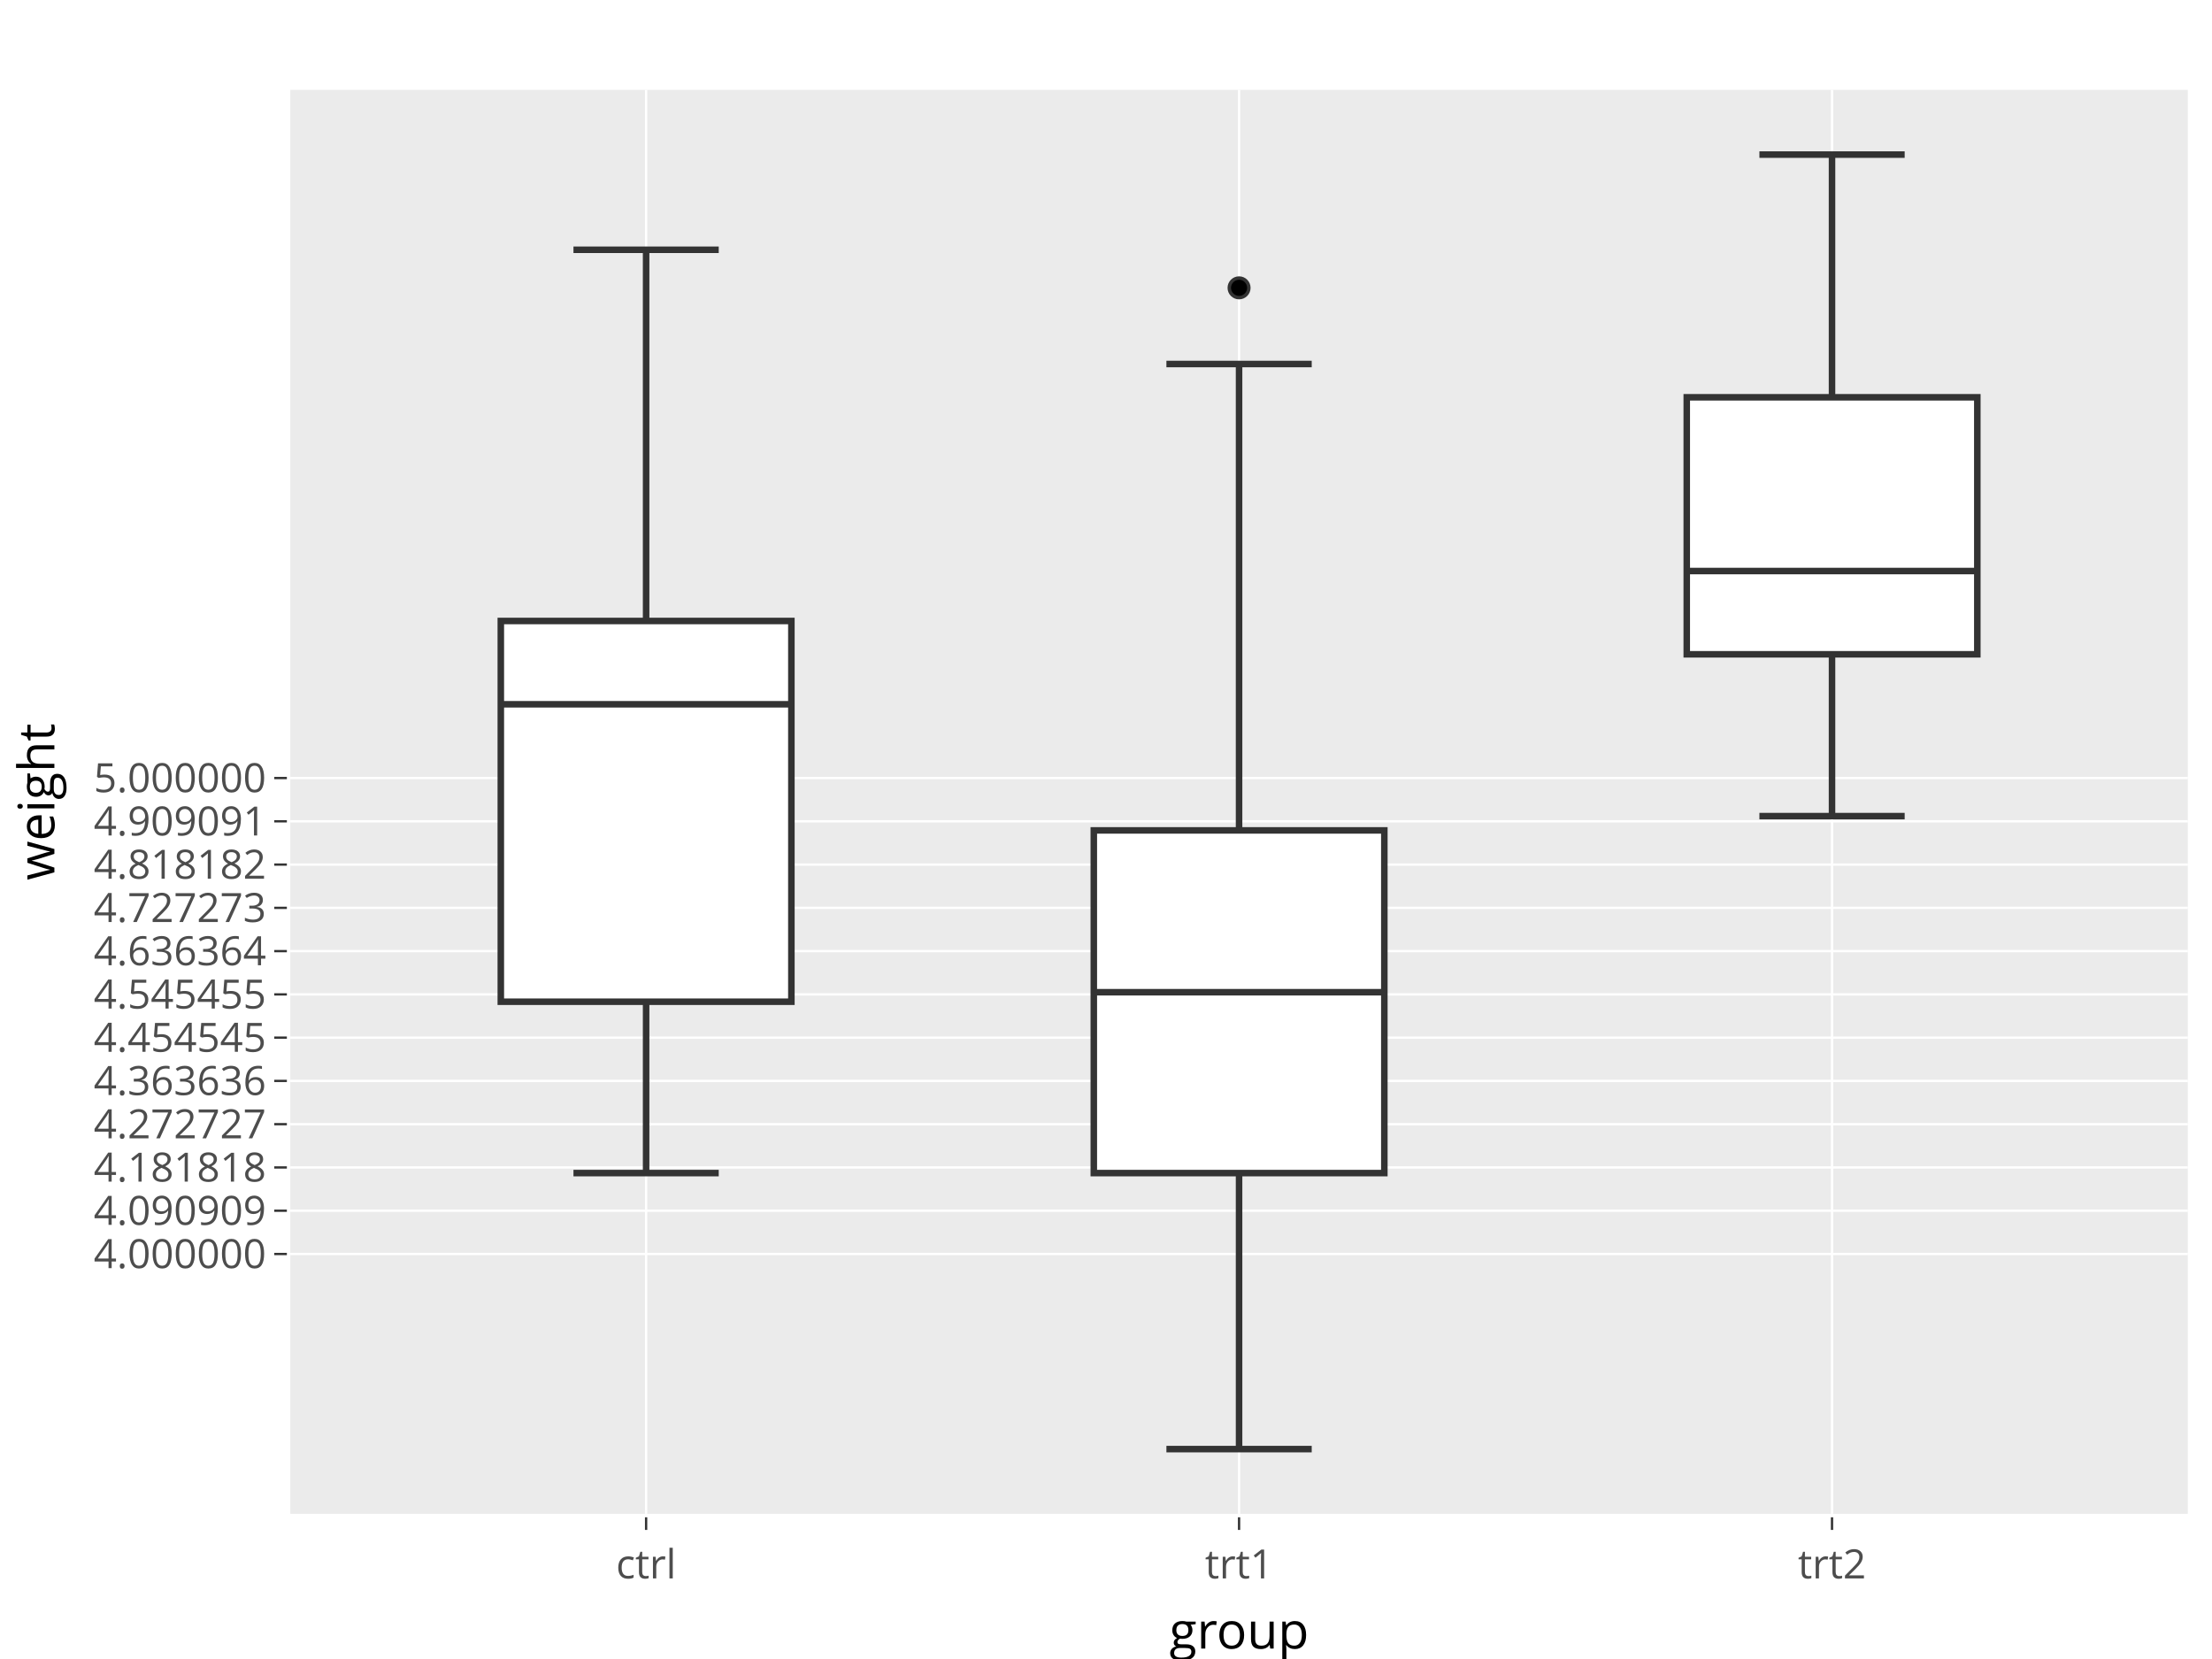
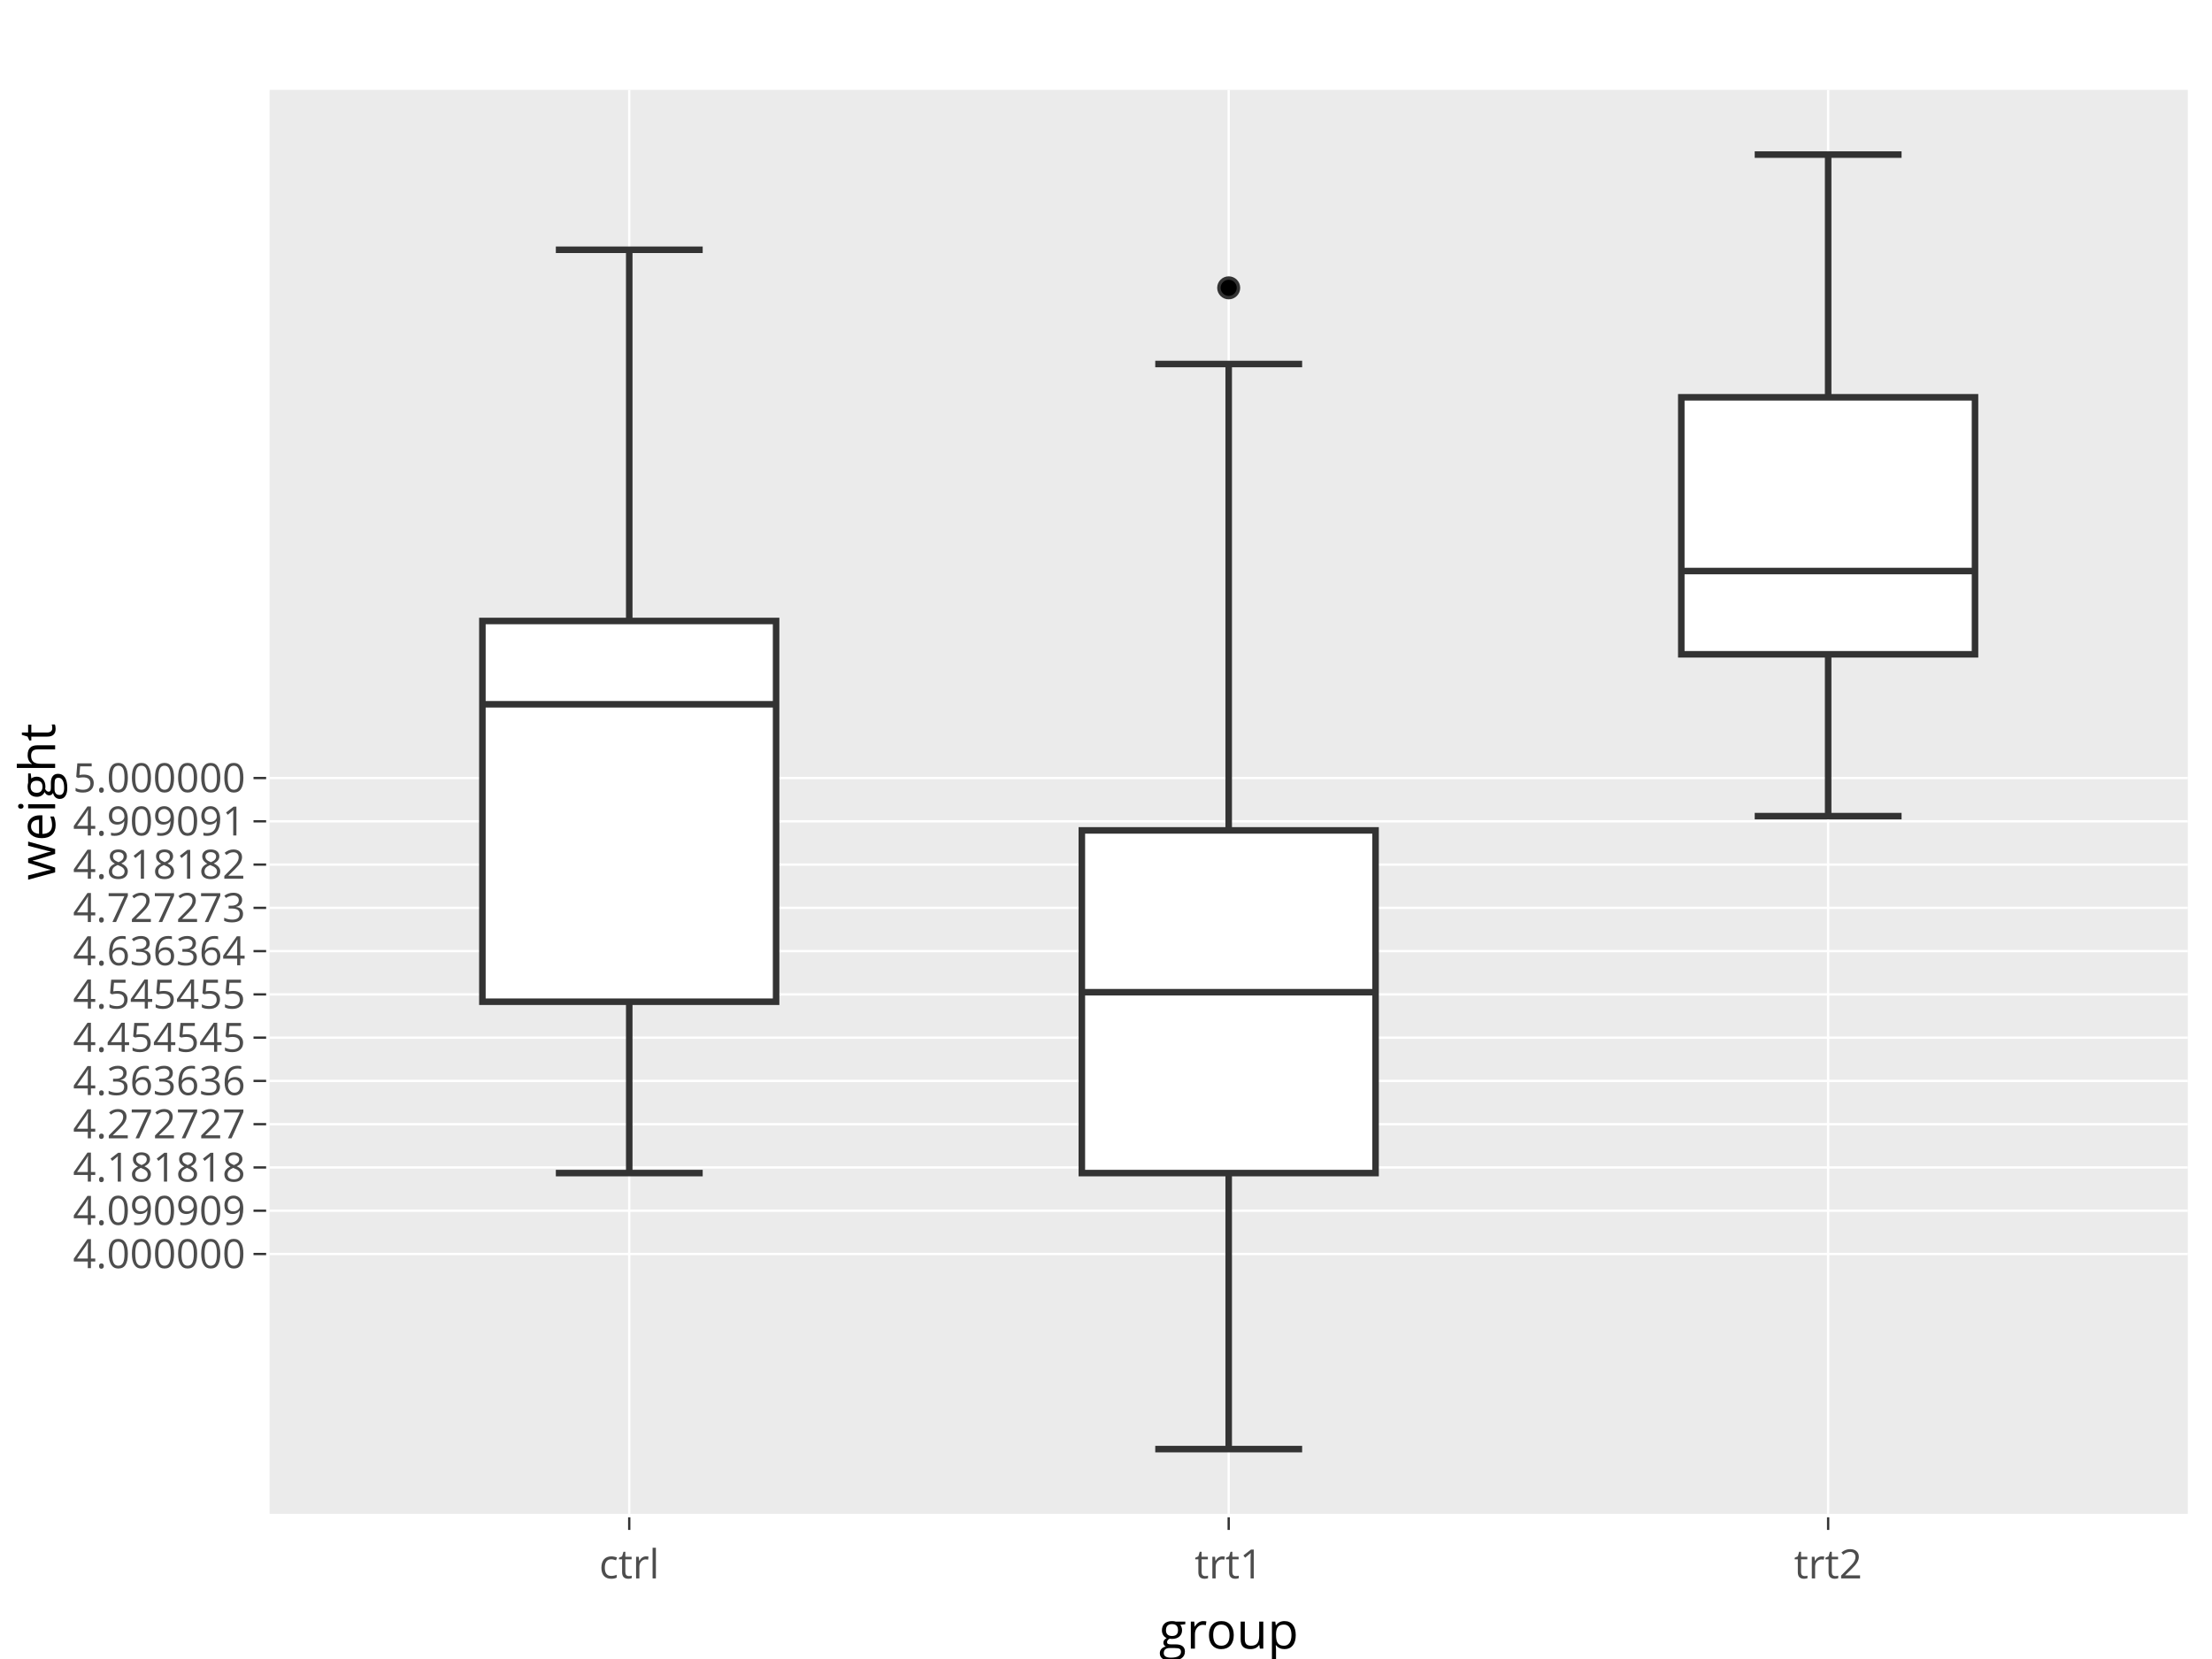
<svg xmlns="http://www.w3.org/2000/svg" class="main-svg" width="640" height="480" viewBox="0 0 640 480">
  <rect x="0" y="0" width="640" height="480" style="fill: rgb(255, 255, 255); fill-opacity: 1;" />
  <defs id="defs-">
    <g class="clips">
      <clipPath id="clipxyplot" class="plotclip">
-         <rect width="549" height="412" />
+         <rect width="555" height="412" />
      </clipPath>
      <clipPath class="axesclip" id="clipx">
-         <rect x="84" y="0" width="549" height="480" />
+         <rect x="78" y="0" width="555" height="480" />
      </clipPath>
      <clipPath class="axesclip" id="clipy">
        <rect x="0" y="26" width="640" height="412" />
      </clipPath>
      <clipPath class="axesclip" id="clipxy">
-         <rect x="84" y="26" width="549" height="412" />
+         <rect x="78" y="26" width="555" height="412" />
      </clipPath>
    </g>
    <g class="gradients" />
  </defs>
  <g class="bglayer">
-     <rect class="bg" x="84" y="26" width="549" height="412" style="fill: rgb(235, 235, 235); fill-opacity: 1; stroke-width: 0;" />
+     <rect class="bg" x="78" y="26" width="555" height="412" style="fill: rgb(235, 235, 235); fill-opacity: 1; stroke-width: 0;" />
  </g>
  <g class="layer-below">
    <g class="imagelayer" />
    <g class="shapelayer" />
  </g>
  <g class="cartesianlayer">
    <g class="subplot xy">
      <g class="layer-subplot">
        <g class="shapelayer" />
        <g class="imagelayer" />
      </g>
      <g class="gridlayer">
        <g class="x">
-           <path class="xgrid crisp" d="M0,26v412" transform="translate(186.94,0)" style="stroke: rgb(255, 255, 255); stroke-opacity: 1; stroke-width: 0.664px;" />
-           <path class="xgrid crisp" d="M0,26v412" transform="translate(358.5,0)" style="stroke: rgb(255, 255, 255); stroke-opacity: 1; stroke-width: 0.664px;" />
-           <path class="xgrid crisp" d="M0,26v412" transform="translate(530.06,0)" style="stroke: rgb(255, 255, 255); stroke-opacity: 1; stroke-width: 0.664px;" />
+           <path class="xgrid crisp" d="M0,26v412" transform="translate(182.06,0)" style="stroke: rgb(255, 255, 255); stroke-opacity: 1; stroke-width: 0.664px;" />
+           <path class="xgrid crisp" d="M0,26v412" transform="translate(355.5,0)" style="stroke: rgb(255, 255, 255); stroke-opacity: 1; stroke-width: 0.664px;" />
+           <path class="xgrid crisp" d="M0,26v412" transform="translate(528.94,0)" style="stroke: rgb(255, 255, 255); stroke-opacity: 1; stroke-width: 0.664px;" />
        </g>
        <g class="y">
-           <path class="ygrid crisp" d="M84,0h549" transform="translate(0,362.82)" style="stroke: rgb(255, 255, 255); stroke-opacity: 1; stroke-width: 0.664px;" />
-           <path class="ygrid crisp" d="M84,0h549" transform="translate(0,350.3)" style="stroke: rgb(255, 255, 255); stroke-opacity: 1; stroke-width: 0.664px;" />
-           <path class="ygrid crisp" d="M84,0h549" transform="translate(0,337.78)" style="stroke: rgb(255, 255, 255); stroke-opacity: 1; stroke-width: 0.664px;" />
-           <path class="ygrid crisp" d="M84,0h549" transform="translate(0,325.26)" style="stroke: rgb(255, 255, 255); stroke-opacity: 1; stroke-width: 0.664px;" />
-           <path class="ygrid crisp" d="M84,0h549" transform="translate(0,312.74)" style="stroke: rgb(255, 255, 255); stroke-opacity: 1; stroke-width: 0.664px;" />
-           <path class="ygrid crisp" d="M84,0h549" transform="translate(0,300.22)" style="stroke: rgb(255, 255, 255); stroke-opacity: 1; stroke-width: 0.664px;" />
-           <path class="ygrid crisp" d="M84,0h549" transform="translate(0,287.71)" style="stroke: rgb(255, 255, 255); stroke-opacity: 1; stroke-width: 0.664px;" />
-           <path class="ygrid crisp" d="M84,0h549" transform="translate(0,275.19)" style="stroke: rgb(255, 255, 255); stroke-opacity: 1; stroke-width: 0.664px;" />
-           <path class="ygrid crisp" d="M84,0h549" transform="translate(0,262.67)" style="stroke: rgb(255, 255, 255); stroke-opacity: 1; stroke-width: 0.664px;" />
-           <path class="ygrid crisp" d="M84,0h549" transform="translate(0,250.15)" style="stroke: rgb(255, 255, 255); stroke-opacity: 1; stroke-width: 0.664px;" />
-           <path class="ygrid crisp" d="M84,0h549" transform="translate(0,237.63)" style="stroke: rgb(255, 255, 255); stroke-opacity: 1; stroke-width: 0.664px;" />
-           <path class="ygrid crisp" d="M84,0h549" transform="translate(0,225.11)" style="stroke: rgb(255, 255, 255); stroke-opacity: 1; stroke-width: 0.664px;" />
+           <path class="ygrid crisp" d="M78,0h555" transform="translate(0,362.82)" style="stroke: rgb(255, 255, 255); stroke-opacity: 1; stroke-width: 0.664px;" />
+           <path class="ygrid crisp" d="M78,0h555" transform="translate(0,350.3)" style="stroke: rgb(255, 255, 255); stroke-opacity: 1; stroke-width: 0.664px;" />
+           <path class="ygrid crisp" d="M78,0h555" transform="translate(0,337.78)" style="stroke: rgb(255, 255, 255); stroke-opacity: 1; stroke-width: 0.664px;" />
+           <path class="ygrid crisp" d="M78,0h555" transform="translate(0,325.26)" style="stroke: rgb(255, 255, 255); stroke-opacity: 1; stroke-width: 0.664px;" />
+           <path class="ygrid crisp" d="M78,0h555" transform="translate(0,312.74)" style="stroke: rgb(255, 255, 255); stroke-opacity: 1; stroke-width: 0.664px;" />
+           <path class="ygrid crisp" d="M78,0h555" transform="translate(0,300.22)" style="stroke: rgb(255, 255, 255); stroke-opacity: 1; stroke-width: 0.664px;" />
+           <path class="ygrid crisp" d="M78,0h555" transform="translate(0,287.71)" style="stroke: rgb(255, 255, 255); stroke-opacity: 1; stroke-width: 0.664px;" />
+           <path class="ygrid crisp" d="M78,0h555" transform="translate(0,275.19)" style="stroke: rgb(255, 255, 255); stroke-opacity: 1; stroke-width: 0.664px;" />
+           <path class="ygrid crisp" d="M78,0h555" transform="translate(0,262.67)" style="stroke: rgb(255, 255, 255); stroke-opacity: 1; stroke-width: 0.664px;" />
+           <path class="ygrid crisp" d="M78,0h555" transform="translate(0,250.15)" style="stroke: rgb(255, 255, 255); stroke-opacity: 1; stroke-width: 0.664px;" />
+           <path class="ygrid crisp" d="M78,0h555" transform="translate(0,237.63)" style="stroke: rgb(255, 255, 255); stroke-opacity: 1; stroke-width: 0.664px;" />
+           <path class="ygrid crisp" d="M78,0h555" transform="translate(0,225.11)" style="stroke: rgb(255, 255, 255); stroke-opacity: 1; stroke-width: 0.664px;" />
        </g>
      </g>
      <g class="zerolinelayer" />
      <path class="xlines-below" />
      <path class="ylines-below" />
      <g class="overlines-below" />
      <g class="xaxislayer-below" />
      <g class="yaxislayer-below" />
      <g class="overaxes-below" />
-       <g class="plot" transform="translate(84, 26)" clip-path="url(#clipxyplot)">
+       <g class="plot" transform="translate(78, 26)" clip-path="url(#clipxyplot)">
        <g class="boxlayer mlayer">
          <g class="trace boxes" style="opacity: 1;">
-             <path class="box" d="M60.9,177.77H144.97M60.9,263.83H144.97V153.67H60.9ZM102.94,263.83V313.41M102.94,153.67V46.27M81.92,313.41H123.95M81.92,46.27H123.95" style="vector-effect: non-scaling-stroke; stroke-width: 1.89px; stroke: rgb(51, 51, 51); stroke-opacity: 1; fill: rgb(255, 255, 255); fill-opacity: 1;" />
-             <path class="box" d="M232.47,261.08H316.53M232.47,313.41H316.53V214.26H232.47ZM274.5,313.41V393.27M274.5,214.26V79.32M253.48,393.27H295.52M253.48,79.32H295.52" style="vector-effect: non-scaling-stroke; stroke-width: 1.89px; stroke: rgb(51, 51, 51); stroke-opacity: 1; fill: rgb(255, 255, 255); fill-opacity: 1;" />
-             <path class="box" d="M404.03,139.22H488.1M404.03,163.31H488.1V88.95H404.03ZM446.06,163.31V210.13M446.06,88.95V18.73M425.05,210.13H467.08M425.05,18.73H467.08" style="vector-effect: non-scaling-stroke; stroke-width: 1.89px; stroke: rgb(51, 51, 51); stroke-opacity: 1; fill: rgb(255, 255, 255); fill-opacity: 1;" />
+             <path class="box" d="M61.57,177.77H146.55M61.57,263.83H146.55V153.67H61.57ZM104.06,263.83V313.41M104.06,153.67V46.27M82.82,313.41H125.31M82.82,46.27H125.31" style="vector-effect: non-scaling-stroke; stroke-width: 1.89px; stroke: rgb(51, 51, 51); stroke-opacity: 1; fill: rgb(255, 255, 255); fill-opacity: 1;" />
+             <path class="box" d="M235.01,261.08H319.99M235.01,313.41H319.99V214.26H235.01ZM277.5,313.41V393.27M277.5,214.26V79.32M256.25,393.27H298.75M256.25,79.32H298.75" style="vector-effect: non-scaling-stroke; stroke-width: 1.89px; stroke: rgb(51, 51, 51); stroke-opacity: 1; fill: rgb(255, 255, 255); fill-opacity: 1;" />
+             <path class="box" d="M408.45,139.22H493.43M408.45,163.31H493.43V88.95H408.45ZM450.94,163.31V210.13M450.94,88.95V18.73M429.69,210.13H472.18M429.69,18.73H472.18" style="vector-effect: non-scaling-stroke; stroke-width: 1.89px; stroke: rgb(51, 51, 51); stroke-opacity: 1; fill: rgb(255, 255, 255); fill-opacity: 1;" />
            <g class="points" />
            <g class="points">
-               <path class="point" transform="translate(274.5,57.28)" d="M2.83,0A2.83,2.83 0 1,1 0,-2.83A2.83,2.83 0 0,1 2.83,0Z" style="opacity: 1; stroke-width: 1px; fill: rgb(0, 0, 0); fill-opacity: 1; stroke: rgb(51, 51, 51); stroke-opacity: 1;" />
+               <path class="point" transform="translate(277.5,57.28)" d="M2.83,0A2.83,2.83 0 1,1 0,-2.83A2.83,2.83 0 0,1 2.83,0Z" style="opacity: 1; stroke-width: 1px; fill: rgb(0, 0, 0); fill-opacity: 1; stroke: rgb(51, 51, 51); stroke-opacity: 1;" />
            </g>
            <g class="points" />
          </g>
        </g>
      </g>
      <g class="overplot" />
      <path class="xlines-above crisp" d="" style="fill: none; stroke-width: 1px; stroke: rgb(0, 0, 0); stroke-opacity: 0;" />
      <path class="ylines-above crisp" d="" style="fill: none; stroke-width: 1px; stroke: rgb(0, 0, 0); stroke-opacity: 0;" />
      <g class="overlines-above" />
      <g class="xaxislayer-above">
-         <path class="xtick ticks crisp" d="M0,439v3.653" transform="translate(186.94,0)" style="stroke: rgb(51, 51, 51); stroke-opacity: 1; stroke-width: 0.664px;" />
-         <path class="xtick ticks crisp" d="M0,439v3.653" transform="translate(358.5,0)" style="stroke: rgb(51, 51, 51); stroke-opacity: 1; stroke-width: 0.664px;" />
-         <path class="xtick ticks crisp" d="M0,439v3.653" transform="translate(530.06,0)" style="stroke: rgb(51, 51, 51); stroke-opacity: 1; stroke-width: 0.664px;" />
+         <path class="xtick ticks crisp" d="M0,439v3.653" transform="translate(182.06,0)" style="stroke: rgb(51, 51, 51); stroke-opacity: 1; stroke-width: 0.664px;" />
+         <path class="xtick ticks crisp" d="M0,439v3.653" transform="translate(355.5,0)" style="stroke: rgb(51, 51, 51); stroke-opacity: 1; stroke-width: 0.664px;" />
+         <path class="xtick ticks crisp" d="M0,439v3.653" transform="translate(528.94,0)" style="stroke: rgb(51, 51, 51); stroke-opacity: 1; stroke-width: 0.664px;" />
        <g class="xtick">
-           <text text-anchor="middle" x="0" y="456.68" transform="translate(186.94,0)" style="font-family: 'Open Sans', verdana, arial, sans-serif; font-size: 11.69px; fill: rgb(77, 77, 77); fill-opacity: 1; white-space: pre;">ctrl</text>
+           <text text-anchor="middle" x="0" y="456.68" transform="translate(182.06,0)" style="font-family: 'Open Sans', verdana, arial, sans-serif; font-size: 11.69px; fill: rgb(77, 77, 77); fill-opacity: 1; white-space: pre;">ctrl</text>
        </g>
        <g class="xtick">
-           <text text-anchor="middle" x="0" y="456.68" transform="translate(358.5,0)" style="font-family: 'Open Sans', verdana, arial, sans-serif; font-size: 11.69px; fill: rgb(77, 77, 77); fill-opacity: 1; white-space: pre;">trt1</text>
+           <text text-anchor="middle" x="0" y="456.68" transform="translate(355.5,0)" style="font-family: 'Open Sans', verdana, arial, sans-serif; font-size: 11.69px; fill: rgb(77, 77, 77); fill-opacity: 1; white-space: pre;">trt1</text>
        </g>
        <g class="xtick">
-           <text text-anchor="middle" x="0" y="456.68" transform="translate(530.06,0)" style="font-family: 'Open Sans', verdana, arial, sans-serif; font-size: 11.69px; fill: rgb(77, 77, 77); fill-opacity: 1; white-space: pre;">trt2</text>
+           <text text-anchor="middle" x="0" y="456.68" transform="translate(528.94,0)" style="font-family: 'Open Sans', verdana, arial, sans-serif; font-size: 11.69px; fill: rgb(77, 77, 77); fill-opacity: 1; white-space: pre;">trt2</text>
        </g>
      </g>
      <g class="yaxislayer-above">
-         <path class="ytick ticks crisp" d="M83,0h-3.653" transform="translate(0,362.82)" style="stroke: rgb(51, 51, 51); stroke-opacity: 1; stroke-width: 0.664px;" />
-         <path class="ytick ticks crisp" d="M83,0h-3.653" transform="translate(0,350.3)" style="stroke: rgb(51, 51, 51); stroke-opacity: 1; stroke-width: 0.664px;" />
-         <path class="ytick ticks crisp" d="M83,0h-3.653" transform="translate(0,337.78)" style="stroke: rgb(51, 51, 51); stroke-opacity: 1; stroke-width: 0.664px;" />
-         <path class="ytick ticks crisp" d="M83,0h-3.653" transform="translate(0,325.26)" style="stroke: rgb(51, 51, 51); stroke-opacity: 1; stroke-width: 0.664px;" />
-         <path class="ytick ticks crisp" d="M83,0h-3.653" transform="translate(0,312.74)" style="stroke: rgb(51, 51, 51); stroke-opacity: 1; stroke-width: 0.664px;" />
-         <path class="ytick ticks crisp" d="M83,0h-3.653" transform="translate(0,300.22)" style="stroke: rgb(51, 51, 51); stroke-opacity: 1; stroke-width: 0.664px;" />
-         <path class="ytick ticks crisp" d="M83,0h-3.653" transform="translate(0,287.71)" style="stroke: rgb(51, 51, 51); stroke-opacity: 1; stroke-width: 0.664px;" />
-         <path class="ytick ticks crisp" d="M83,0h-3.653" transform="translate(0,275.19)" style="stroke: rgb(51, 51, 51); stroke-opacity: 1; stroke-width: 0.664px;" />
-         <path class="ytick ticks crisp" d="M83,0h-3.653" transform="translate(0,262.67)" style="stroke: rgb(51, 51, 51); stroke-opacity: 1; stroke-width: 0.664px;" />
-         <path class="ytick ticks crisp" d="M83,0h-3.653" transform="translate(0,250.15)" style="stroke: rgb(51, 51, 51); stroke-opacity: 1; stroke-width: 0.664px;" />
-         <path class="ytick ticks crisp" d="M83,0h-3.653" transform="translate(0,237.63)" style="stroke: rgb(51, 51, 51); stroke-opacity: 1; stroke-width: 0.664px;" />
-         <path class="ytick ticks crisp" d="M83,0h-3.653" transform="translate(0,225.11)" style="stroke: rgb(51, 51, 51); stroke-opacity: 1; stroke-width: 0.664px;" />
+         <path class="ytick ticks crisp" d="M77,0h-3.653" transform="translate(0,362.82)" style="stroke: rgb(51, 51, 51); stroke-opacity: 1; stroke-width: 0.664px;" />
+         <path class="ytick ticks crisp" d="M77,0h-3.653" transform="translate(0,350.3)" style="stroke: rgb(51, 51, 51); stroke-opacity: 1; stroke-width: 0.664px;" />
+         <path class="ytick ticks crisp" d="M77,0h-3.653" transform="translate(0,337.78)" style="stroke: rgb(51, 51, 51); stroke-opacity: 1; stroke-width: 0.664px;" />
+         <path class="ytick ticks crisp" d="M77,0h-3.653" transform="translate(0,325.26)" style="stroke: rgb(51, 51, 51); stroke-opacity: 1; stroke-width: 0.664px;" />
+         <path class="ytick ticks crisp" d="M77,0h-3.653" transform="translate(0,312.74)" style="stroke: rgb(51, 51, 51); stroke-opacity: 1; stroke-width: 0.664px;" />
+         <path class="ytick ticks crisp" d="M77,0h-3.653" transform="translate(0,300.22)" style="stroke: rgb(51, 51, 51); stroke-opacity: 1; stroke-width: 0.664px;" />
+         <path class="ytick ticks crisp" d="M77,0h-3.653" transform="translate(0,287.71)" style="stroke: rgb(51, 51, 51); stroke-opacity: 1; stroke-width: 0.664px;" />
+         <path class="ytick ticks crisp" d="M77,0h-3.653" transform="translate(0,275.19)" style="stroke: rgb(51, 51, 51); stroke-opacity: 1; stroke-width: 0.664px;" />
+         <path class="ytick ticks crisp" d="M77,0h-3.653" transform="translate(0,262.67)" style="stroke: rgb(51, 51, 51); stroke-opacity: 1; stroke-width: 0.664px;" />
+         <path class="ytick ticks crisp" d="M77,0h-3.653" transform="translate(0,250.15)" style="stroke: rgb(51, 51, 51); stroke-opacity: 1; stroke-width: 0.664px;" />
+         <path class="ytick ticks crisp" d="M77,0h-3.653" transform="translate(0,237.63)" style="stroke: rgb(51, 51, 51); stroke-opacity: 1; stroke-width: 0.664px;" />
+         <path class="ytick ticks crisp" d="M77,0h-3.653" transform="translate(0,225.11)" style="stroke: rgb(51, 51, 51); stroke-opacity: 1; stroke-width: 0.664px;" />
        <g class="ytick">
-           <text text-anchor="end" x="77.009" y="4.091" transform="translate(0,362.82)" style="font-family: 'Open Sans', verdana, arial, sans-serif; font-size: 11.69px; fill: rgb(77, 77, 77); fill-opacity: 1; white-space: pre;">4.000000</text>
+           <text text-anchor="end" x="71.009" y="4.091" transform="translate(0,362.82)" style="font-family: 'Open Sans', verdana, arial, sans-serif; font-size: 11.69px; fill: rgb(77, 77, 77); fill-opacity: 1; white-space: pre;">4.000000</text>
        </g>
        <g class="ytick">
-           <text text-anchor="end" x="77.009" y="4.091" transform="translate(0,350.3)" style="font-family: 'Open Sans', verdana, arial, sans-serif; font-size: 11.69px; fill: rgb(77, 77, 77); fill-opacity: 1; white-space: pre;">4.090909</text>
+           <text text-anchor="end" x="71.009" y="4.091" transform="translate(0,350.3)" style="font-family: 'Open Sans', verdana, arial, sans-serif; font-size: 11.69px; fill: rgb(77, 77, 77); fill-opacity: 1; white-space: pre;">4.090909</text>
        </g>
        <g class="ytick">
-           <text text-anchor="end" x="77.009" y="4.091" transform="translate(0,337.78)" style="font-family: 'Open Sans', verdana, arial, sans-serif; font-size: 11.69px; fill: rgb(77, 77, 77); fill-opacity: 1; white-space: pre;">4.181818</text>
+           <text text-anchor="end" x="71.009" y="4.091" transform="translate(0,337.78)" style="font-family: 'Open Sans', verdana, arial, sans-serif; font-size: 11.69px; fill: rgb(77, 77, 77); fill-opacity: 1; white-space: pre;">4.181818</text>
        </g>
        <g class="ytick">
-           <text text-anchor="end" x="77.009" y="4.091" transform="translate(0,325.26)" style="font-family: 'Open Sans', verdana, arial, sans-serif; font-size: 11.69px; fill: rgb(77, 77, 77); fill-opacity: 1; white-space: pre;">4.272727</text>
+           <text text-anchor="end" x="71.009" y="4.091" transform="translate(0,325.26)" style="font-family: 'Open Sans', verdana, arial, sans-serif; font-size: 11.69px; fill: rgb(77, 77, 77); fill-opacity: 1; white-space: pre;">4.272727</text>
        </g>
        <g class="ytick">
-           <text text-anchor="end" x="77.009" y="4.091" transform="translate(0,312.74)" style="font-family: 'Open Sans', verdana, arial, sans-serif; font-size: 11.69px; fill: rgb(77, 77, 77); fill-opacity: 1; white-space: pre;">4.363636</text>
+           <text text-anchor="end" x="71.009" y="4.091" transform="translate(0,312.74)" style="font-family: 'Open Sans', verdana, arial, sans-serif; font-size: 11.69px; fill: rgb(77, 77, 77); fill-opacity: 1; white-space: pre;">4.363636</text>
        </g>
        <g class="ytick">
-           <text text-anchor="end" x="77.009" y="4.091" transform="translate(0,300.22)" style="font-family: 'Open Sans', verdana, arial, sans-serif; font-size: 11.69px; fill: rgb(77, 77, 77); fill-opacity: 1; white-space: pre;">4.454545</text>
+           <text text-anchor="end" x="71.009" y="4.091" transform="translate(0,300.22)" style="font-family: 'Open Sans', verdana, arial, sans-serif; font-size: 11.69px; fill: rgb(77, 77, 77); fill-opacity: 1; white-space: pre;">4.454545</text>
        </g>
        <g class="ytick">
-           <text text-anchor="end" x="77.009" y="4.091" transform="translate(0,287.71)" style="font-family: 'Open Sans', verdana, arial, sans-serif; font-size: 11.69px; fill: rgb(77, 77, 77); fill-opacity: 1; white-space: pre;">4.545455</text>
+           <text text-anchor="end" x="71.009" y="4.091" transform="translate(0,287.71)" style="font-family: 'Open Sans', verdana, arial, sans-serif; font-size: 11.69px; fill: rgb(77, 77, 77); fill-opacity: 1; white-space: pre;">4.545455</text>
        </g>
        <g class="ytick">
-           <text text-anchor="end" x="77.009" y="4.091" transform="translate(0,275.19)" style="font-family: 'Open Sans', verdana, arial, sans-serif; font-size: 11.69px; fill: rgb(77, 77, 77); fill-opacity: 1; white-space: pre;">4.636364</text>
+           <text text-anchor="end" x="71.009" y="4.091" transform="translate(0,275.19)" style="font-family: 'Open Sans', verdana, arial, sans-serif; font-size: 11.69px; fill: rgb(77, 77, 77); fill-opacity: 1; white-space: pre;">4.636364</text>
        </g>
        <g class="ytick">
-           <text text-anchor="end" x="77.009" y="4.091" transform="translate(0,262.67)" style="font-family: 'Open Sans', verdana, arial, sans-serif; font-size: 11.69px; fill: rgb(77, 77, 77); fill-opacity: 1; white-space: pre;">4.727273</text>
+           <text text-anchor="end" x="71.009" y="4.091" transform="translate(0,262.67)" style="font-family: 'Open Sans', verdana, arial, sans-serif; font-size: 11.69px; fill: rgb(77, 77, 77); fill-opacity: 1; white-space: pre;">4.727273</text>
        </g>
        <g class="ytick">
-           <text text-anchor="end" x="77.009" y="4.091" transform="translate(0,250.15)" style="font-family: 'Open Sans', verdana, arial, sans-serif; font-size: 11.69px; fill: rgb(77, 77, 77); fill-opacity: 1; white-space: pre;">4.818182</text>
+           <text text-anchor="end" x="71.009" y="4.091" transform="translate(0,250.15)" style="font-family: 'Open Sans', verdana, arial, sans-serif; font-size: 11.69px; fill: rgb(77, 77, 77); fill-opacity: 1; white-space: pre;">4.818182</text>
        </g>
        <g class="ytick">
-           <text text-anchor="end" x="77.009" y="4.091" transform="translate(0,237.63)" style="font-family: 'Open Sans', verdana, arial, sans-serif; font-size: 11.69px; fill: rgb(77, 77, 77); fill-opacity: 1; white-space: pre;">4.909091</text>
+           <text text-anchor="end" x="71.009" y="4.091" transform="translate(0,237.63)" style="font-family: 'Open Sans', verdana, arial, sans-serif; font-size: 11.69px; fill: rgb(77, 77, 77); fill-opacity: 1; white-space: pre;">4.909091</text>
        </g>
        <g class="ytick">
-           <text text-anchor="end" x="77.009" y="4.091" transform="translate(0,225.11)" style="font-family: 'Open Sans', verdana, arial, sans-serif; font-size: 11.69px; fill: rgb(77, 77, 77); fill-opacity: 1; white-space: pre;">5.000000</text>
+           <text text-anchor="end" x="71.009" y="4.091" transform="translate(0,225.11)" style="font-family: 'Open Sans', verdana, arial, sans-serif; font-size: 11.69px; fill: rgb(77, 77, 77); fill-opacity: 1; white-space: pre;">5.000000</text>
        </g>
      </g>
      <g class="overaxes-above" />
    </g>
  </g>
  <g class="polarlayer" />
  <g class="ternarylayer" />
  <g class="geolayer" />
  <g class="pielayer" />
  <g class="glimages" />
  <defs id="topdefs-">
    <g class="clips" />
  </defs>
  <g class="layer-above">
    <g class="imagelayer" />
    <g class="shapelayer">
-       <path data-index="0" fill-rule="evenodd" d="M84,438H633V26H84Z" style="opacity: 1; stroke: rgb(0, 0, 0); stroke-opacity: 0; fill: rgb(0, 0, 0); fill-opacity: 0; stroke-width: 0px;" />
+       <path data-index="0" fill-rule="evenodd" d="M78,438H633V26H78Z" style="opacity: 1; stroke: rgb(0, 0, 0); stroke-opacity: 0; fill: rgb(0, 0, 0); fill-opacity: 0; stroke-width: 0px;" />
    </g>
  </g>
  <g class="infolayer">
    <g class="g-gtitle" />
-     <g class="g-xtitle" transform="translate(0,-14.85124)">
-       <text class="xtitle" x="358.5" y="491.836" text-anchor="middle" style="font-family: 'Open Sans', verdana, arial, sans-serif; font-size: 14.61px; fill: rgb(0, 0, 0); opacity: 1; font-weight: normal; white-space: pre;">group</text>
+     <g class="g-xtitle" transform="translate(0,-14.83562)">
+       <text class="xtitle" x="355.5" y="491.836" text-anchor="middle" style="font-family: 'Open Sans', verdana, arial, sans-serif; font-size: 14.61px; fill: rgb(0, 0, 0); opacity: 1; font-weight: normal; white-space: pre;">group</text>
    </g>
-     <g class="g-ytitle" transform="translate(-29.04199,0)">
-       <text class="ytitle" transform="rotate(-90,44.77626,232)" x="44.776" y="232" text-anchor="middle" style="font-family: 'Open Sans', verdana, arial, sans-serif; font-size: 14.61px; fill: rgb(0, 0, 0); opacity: 1; font-weight: normal; white-space: pre;">weight</text>
+     <g class="g-ytitle" transform="translate(-22.82324,0)">
+       <text class="ytitle" transform="rotate(-90,38.77626,232)" x="38.776" y="232" text-anchor="middle" style="font-family: 'Open Sans', verdana, arial, sans-serif; font-size: 14.61px; fill: rgb(0, 0, 0); opacity: 1; font-weight: normal; white-space: pre;">weight</text>
    </g>
  </g>
</svg>
